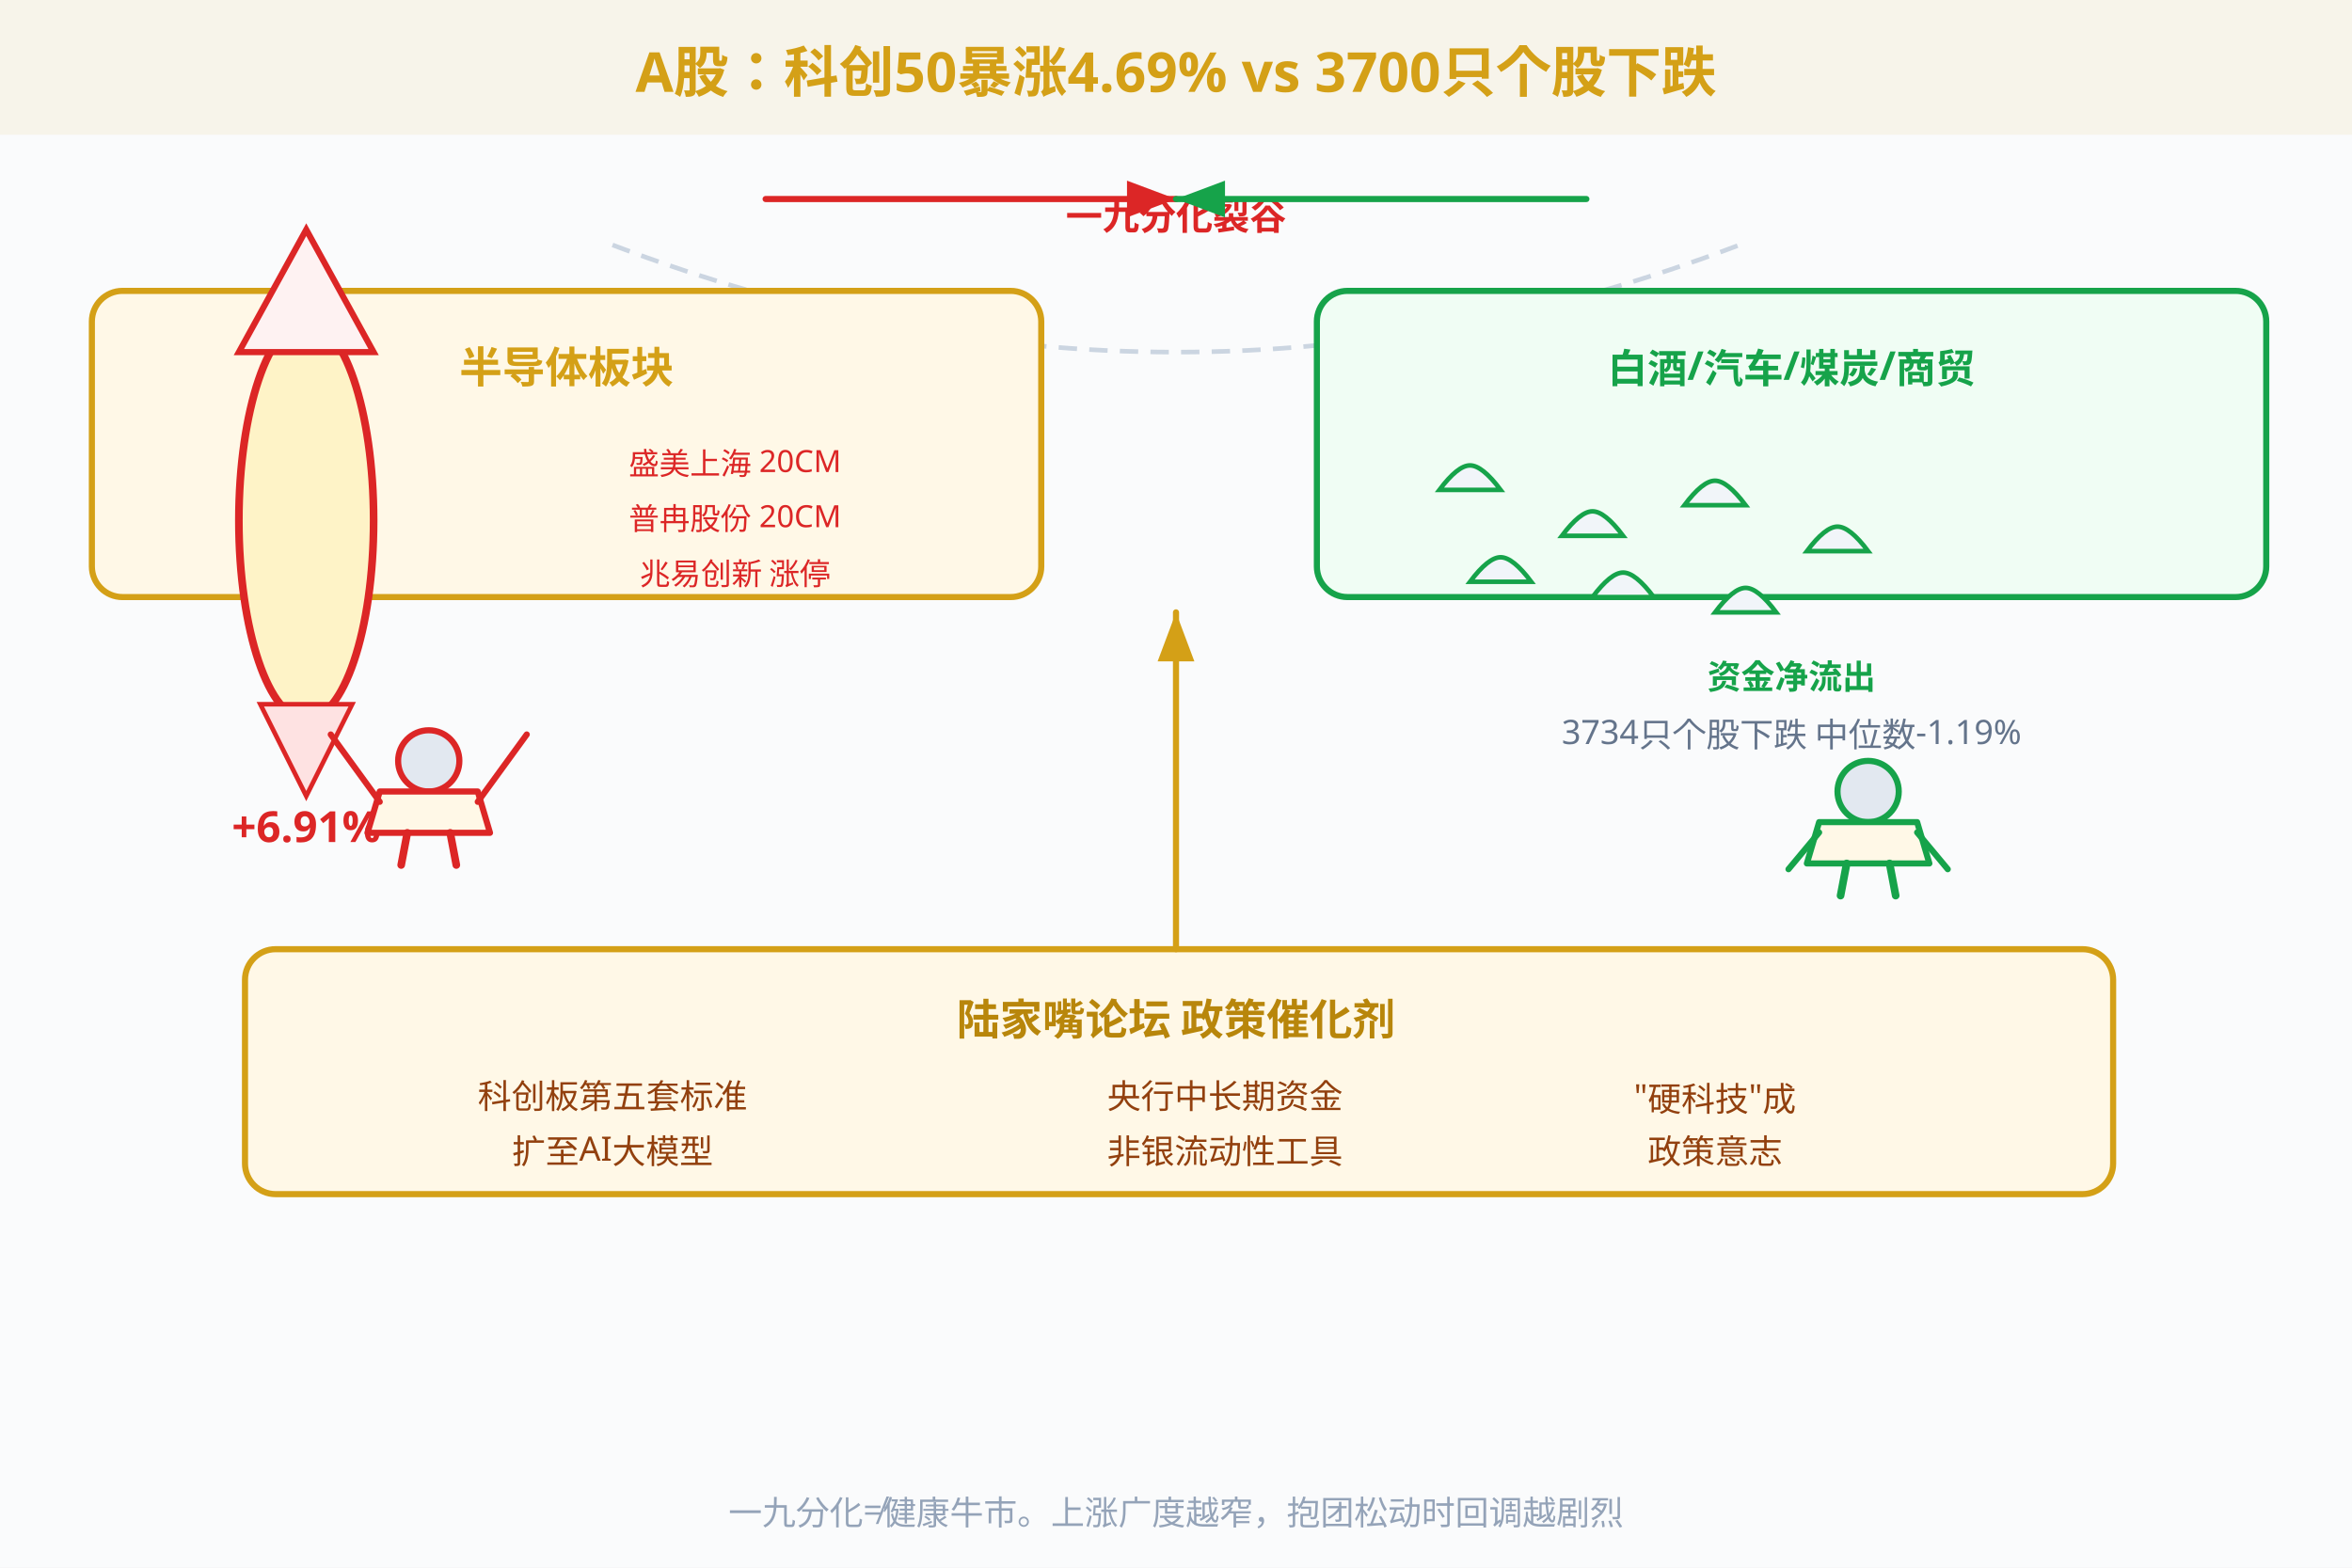
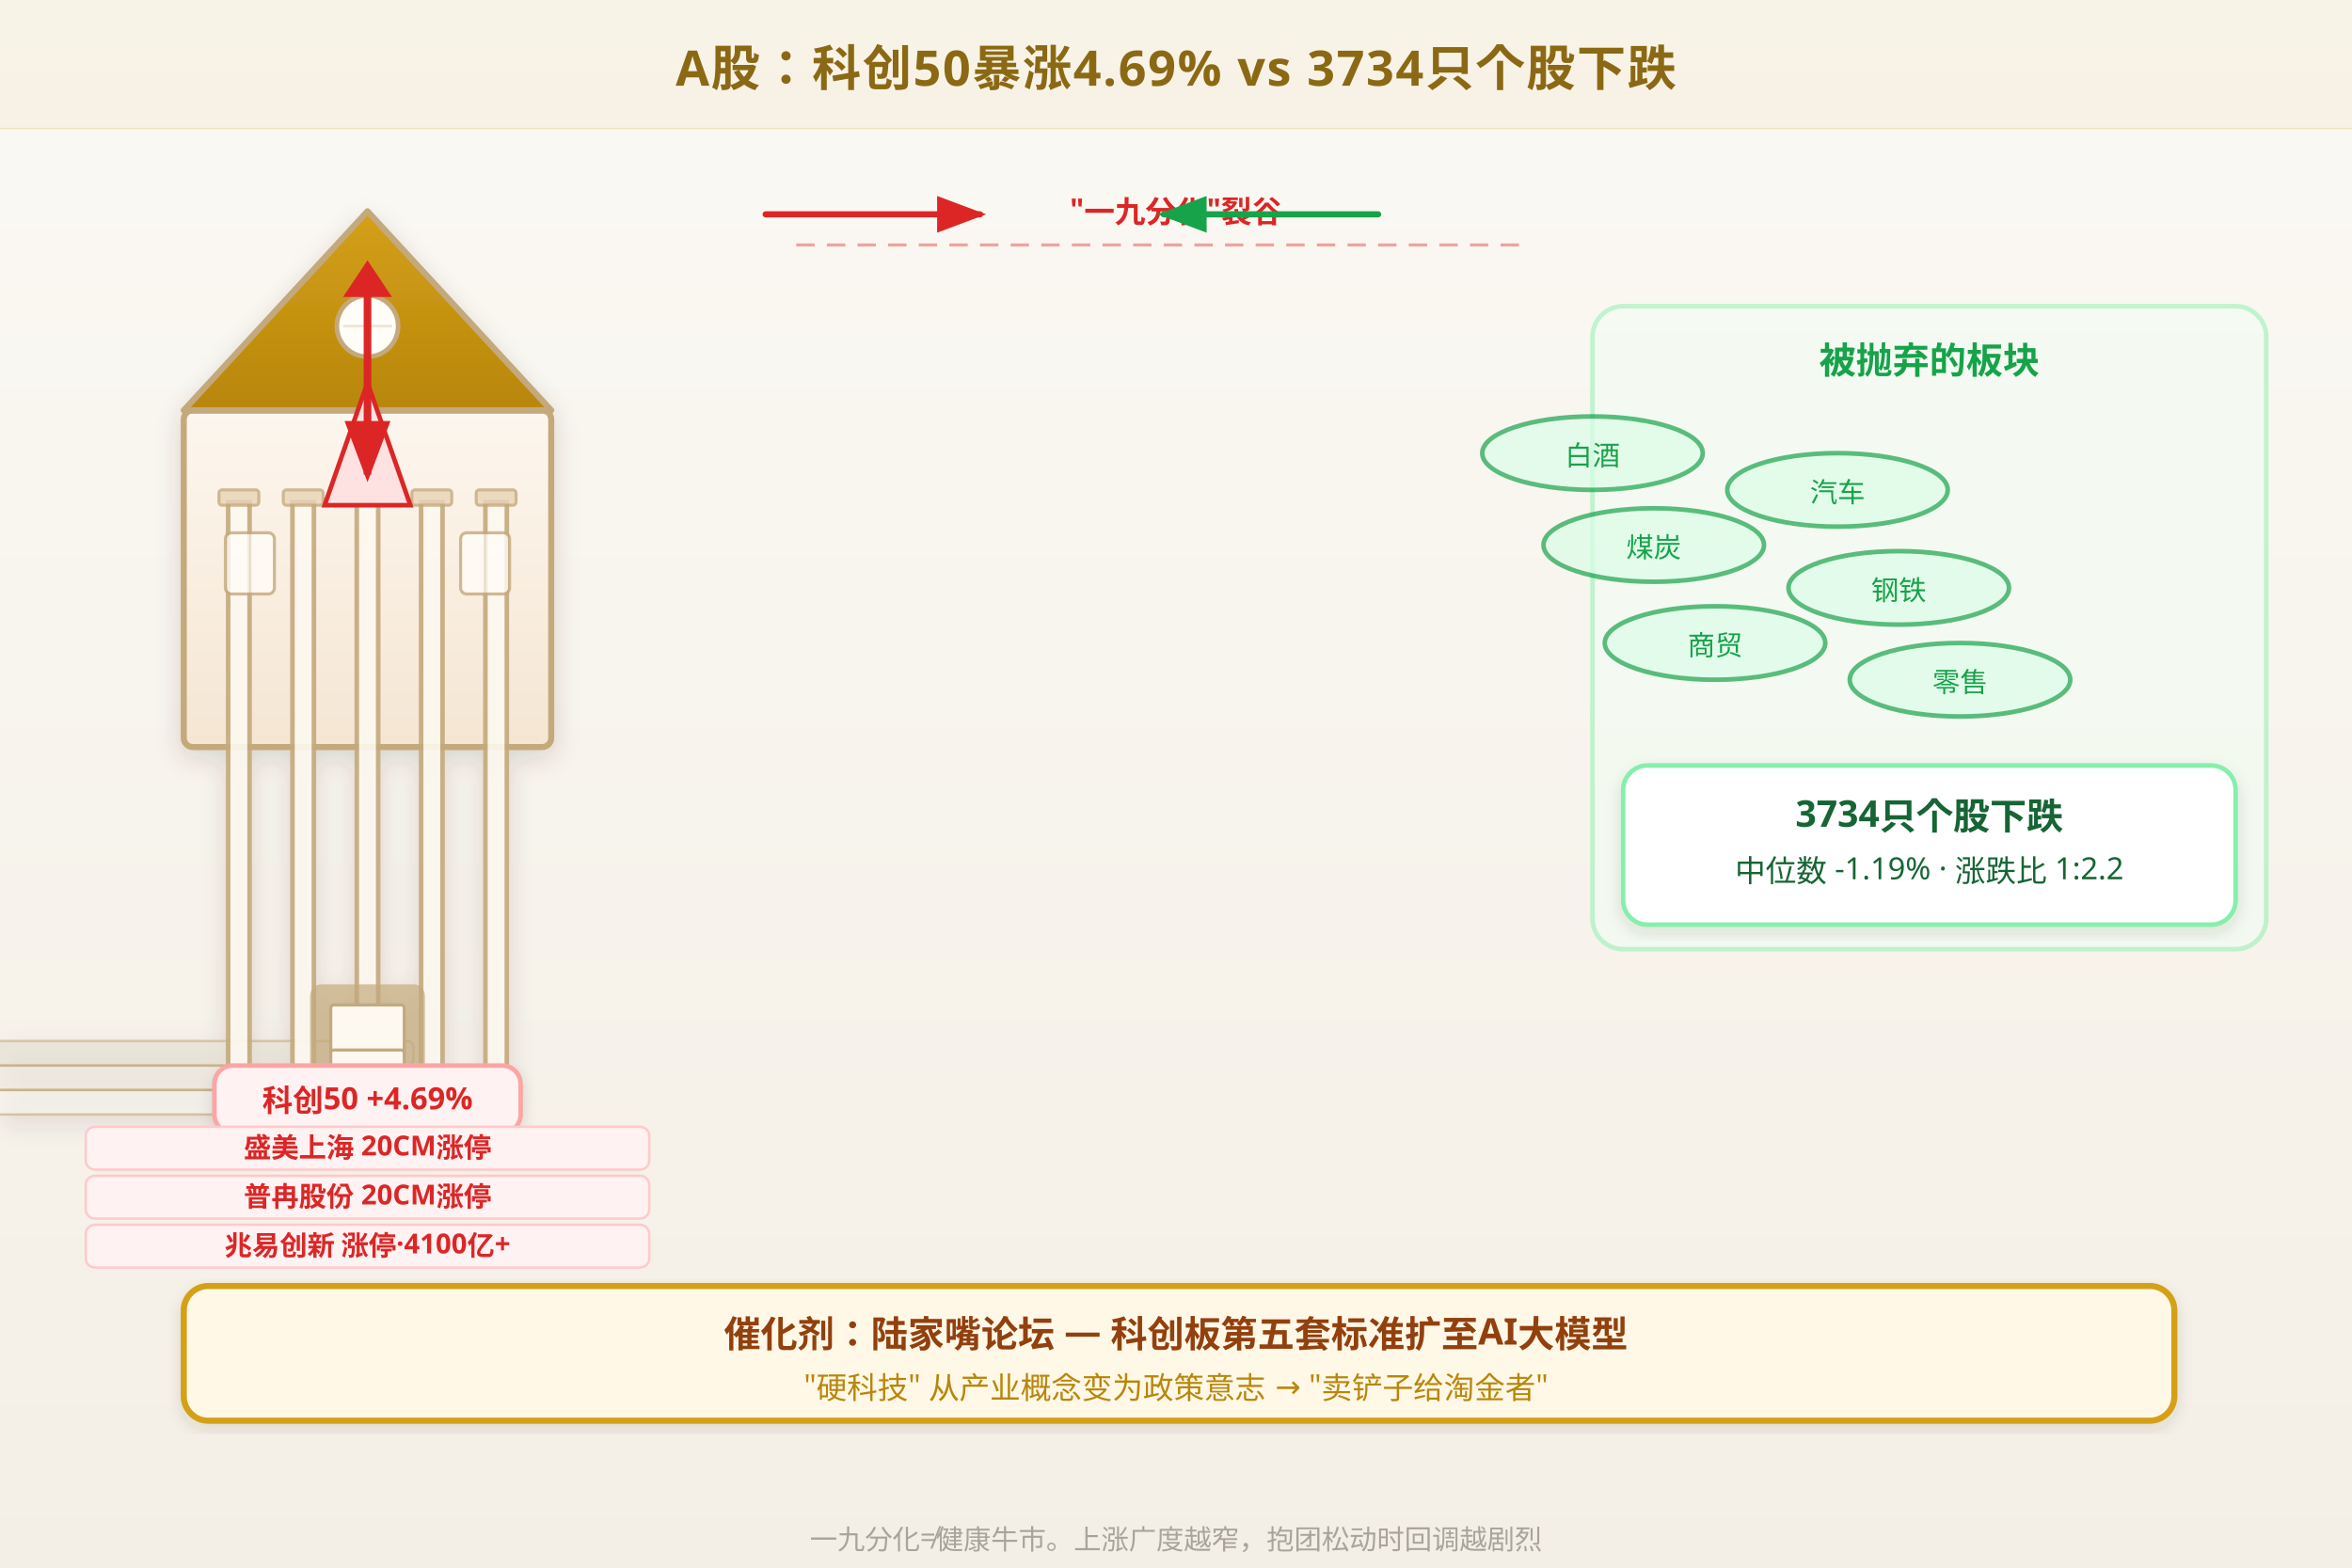
<svg xmlns="http://www.w3.org/2000/svg" viewBox="0 0 768 512" width="768" height="512" font-family="Microsoft YaHei, SimHei, PingFang SC, sans-serif">
-   <rect width="768" height="512" fill="#FAFBFC" />
  <defs>
-     <marker id="agold" markerWidth="8" markerHeight="6" refX="8" refY="3" orient="auto">
+     <filter id="soft">
+       <feDropShadow dx="0" dy="2" stdDeviation="2.5" flood-color="#3D3222" flood-opacity="0.12" />
+     </filter>
+     <filter id="med">
+       <feDropShadow dx="0" dy="3" stdDeviation="4" flood-color="#3D3222" flood-opacity="0.16" />
+     </filter>
+     <filter id="deep">
+       <feDropShadow dx="0" dy="4" stdDeviation="6" flood-color="#3D3222" flood-opacity="0.20" />
+     </filter>
+     <linearGradient id="sky" x1="0" y1="0" x2="0" y2="1">
+       <stop offset="0%" stop-color="#FBF9F4" />
+       <stop offset="100%" stop-color="#F4EFE6" />
+     </linearGradient>
+     <linearGradient id="bldg-warm" x1="0" y1="0" x2="0" y2="1">
+       <stop offset="0%" stop-color="#FDF6EE" />
+       <stop offset="100%" stop-color="#F5E6D3" />
+     </linearGradient>
+     <linearGradient id="bldg-cool" x1="0" y1="0" x2="0" y2="1">
+       <stop offset="0%" stop-color="#F0F4F8" />
+       <stop offset="100%" stop-color="#DCE4EE" />
+     </linearGradient>
+     <linearGradient id="roof-gold" x1="0" y1="0" x2="0" y2="1">
+       <stop offset="0%" stop-color="#D4A017" />
+       <stop offset="100%" stop-color="#B8860B" />
+     </linearGradient>
+     <linearGradient id="roof-slate" x1="0" y1="0" x2="0" y2="1">
+       <stop offset="0%" stop-color="#475569" />
+       <stop offset="100%" stop-color="#334155" />
+     </linearGradient>
+     <linearGradient id="roof-red" x1="0" y1="0" x2="0" y2="1">
+       <stop offset="0%" stop-color="#DC2626" />
+       <stop offset="100%" stop-color="#991B1B" />
+     </linearGradient>
+     <linearGradient id="gold-bar" x1="0" y1="0" x2="1" y2="0">
+       <stop offset="0%" stop-color="#FDE68A" />
+       <stop offset="50%" stop-color="#FEF3C7" />
+       <stop offset="100%" stop-color="#FDE68A" />
+     </linearGradient>
+     <linearGradient id="rocket-body" x1="0" y1="0" x2="1" y2="0">
+       <stop offset="0%" stop-color="#FEF2F2" />
+       <stop offset="40%" stop-color="#FEE2E2" />
+       <stop offset="100%" stop-color="#FECACA" />
+     </linearGradient>
+     <linearGradient id="flame" x1="0" y1="0" x2="0" y2="1">
+       <stop offset="0%" stop-color="#FEE2E2" />
+       <stop offset="35%" stop-color="#FCA5A5" />
+       <stop offset="70%" stop-color="#EF4444" />
+       <stop offset="100%" stop-color="#DC2626" />
+     </linearGradient>
+     <linearGradient id="oil-well" x1="0" y1="0" x2="0" y2="1">
+       <stop offset="0%" stop-color="#475569" />
+       <stop offset="100%" stop-color="#1E293B" />
+     </linearGradient>
+     <linearGradient id="gold-vault" x1="0" y1="0" x2="0" y2="1">
+       <stop offset="0%" stop-color="#FEF3C7" />
+       <stop offset="100%" stop-color="#FDE68A" />
+     </linearGradient>
+     <marker id="ar" markerWidth="8" markerHeight="6" refX="7" refY="3" orient="auto">
+       <polygon points="0 0, 8 3, 0 6" fill="#DC2626" />
+     </marker>
+     <marker id="ag" markerWidth="8" markerHeight="6" refX="7" refY="3" orient="auto">
+       <polygon points="0 0, 8 3, 0 6" fill="#16A34A" />
+     </marker>
+     <marker id="agold" markerWidth="8" markerHeight="6" refX="7" refY="3" orient="auto">
      <polygon points="0 0, 8 3, 0 6" fill="#D4A017" />
    </marker>
-     <marker id="ar" markerWidth="8" markerHeight="6" refX="8" refY="3" orient="auto">
-       <polygon points="0 0, 8 3, 0 6" fill="#DC2626" />
-     </marker>
-     <marker id="ag" markerWidth="8" markerHeight="6" refX="8" refY="3" orient="auto">
-       <polygon points="0 0, 8 3, 0 6" fill="#16A34A" />
-     </marker>
-     <marker id="apurple" markerWidth="8" markerHeight="6" refX="8" refY="3" orient="auto">
-       <polygon points="0 0, 8 3, 0 6" fill="#7C3AED" />
+     <marker id="ablue" markerWidth="8" markerHeight="6" refX="7" refY="3" orient="auto">
+       <polygon points="0 0, 8 3, 0 6" fill="#1A56DB" />
    </marker>
  </defs>
-   <rect x="0" y="0" width="768" height="44" fill="#D4A017" opacity="0.08" />
-   <text x="384.0" y="30" font-size="18" fill="#D4A017" text-anchor="middle" font-weight="bold">A股：科创50暴涨4.69% vs 3700只个股下跌</text>
-   <path d="M200,80 Q384,150 568,80" fill="none" stroke="#CBD5E1" stroke-width="1.5" stroke-dasharray="6,4" />
-   <rect x="30" y="95" width="310" height="100" rx="10" fill="#FFF8E7" stroke="#D4A017" stroke-width="2" />
-   <text x="185" y="125" font-size="14" fill="#D4A017" text-anchor="middle" font-weight="bold">半导体板块</text>
-   <ellipse cx="100" cy="170" rx="22" ry="65" fill="#FEF3C7" stroke="#DC2626" stroke-width="2.5" />
-   <polygon points="78,115 100,75 122,115" fill="#FEF2F2" stroke="#DC2626" stroke-width="2" />
-   <polygon points="85,230 100,260 115,230" fill="#FEE2E2" stroke="#DC2626" stroke-width="1.5" />
-   <text x="100" y="275" font-size="14" fill="#DC2626" text-anchor="middle" font-weight="bold">+6.91%</text>
-   <text x="240" y="155" font-size="10" fill="#DC2626" text-anchor="middle" font-weight="normal">盛美上海 20CM</text>
-   <text x="240" y="173" font-size="10" fill="#DC2626" text-anchor="middle" font-weight="normal">普冉股份 20CM</text>
-   <text x="240" y="191" font-size="10" fill="#DC2626" text-anchor="middle" font-weight="normal">兆易创新 涨停</text>
-   <rect x="430" y="95" width="310" height="100" rx="10" fill="#F0FDF4" stroke="#16A34A" stroke-width="2" />
-   <text x="585" y="125" font-size="13" fill="#16A34A" text-anchor="middle" font-weight="bold">白酒/汽车/煤炭/商贸</text>
-   <path d="M470,160 Q476,152 480,152 Q484,152 490,160 Z" fill="#F1F5F9" stroke="#16A34A" stroke-width="1.5" />
-   <path d="M510,175 Q516,167 520,167 Q524,167 530,175 Z" fill="#F1F5F9" stroke="#16A34A" stroke-width="1.5" />
-   <path d="M550,165 Q556,157 560,157 Q564,157 570,165 Z" fill="#F1F5F9" stroke="#16A34A" stroke-width="1.5" />
-   <path d="M590,180 Q596,172 600,172 Q604,172 610,180 Z" fill="#F1F5F9" stroke="#16A34A" stroke-width="1.5" />
-   <path d="M520,195 Q526,187 530,187 Q534,187 540,195 Z" fill="#F1F5F9" stroke="#16A34A" stroke-width="1.5" />
-   <path d="M560,200 Q566,192 570,192 Q574,192 580,200 Z" fill="#F1F5F9" stroke="#16A34A" stroke-width="1.5" />
-   <path d="M480,190 Q486,182 490,182 Q494,182 500,190 Z" fill="#F1F5F9" stroke="#16A34A" stroke-width="1.5" />
-   <text x="585" y="225" font-size="11" fill="#16A34A" text-anchor="middle" font-weight="bold">资金净流出</text>
-   <text x="585" y="243" font-size="11" fill="#64748B" text-anchor="middle" font-weight="normal">3734只个股下跌 中位数-1.19%</text>
-   <text x="384" y="75" font-size="12" fill="#DC2626" text-anchor="middle" font-weight="bold">一九分化裂谷</text>
-   <line x1="250" y1="65" x2="384" y2="65" stroke="#DC2626" stroke-width="2" stroke-linecap="round" marker-end="url(#ar)" />
-   <line x1="518" y1="65" x2="384" y2="65" stroke="#16A34A" stroke-width="2" stroke-linecap="round" marker-end="url(#ag)" />
-   <rect x="80" y="310" width="610" height="80" rx="10" fill="#FFF8E7" stroke="#D4A017" stroke-width="2" />
-   <text x="384" y="338" font-size="14" fill="#B8860B" text-anchor="middle" font-weight="bold">陆家嘴论坛 政策催化剂</text>
-   <text x="200" y="362" font-size="11" fill="#92400E" text-anchor="middle" font-weight="normal">科创板第五套标准</text>
-   <text x="200" y="380" font-size="11" fill="#92400E" text-anchor="middle" font-weight="normal">扩至AI大模型</text>
-   <text x="400" y="362" font-size="11" fill="#92400E" text-anchor="middle" font-weight="normal">央行中长期资金</text>
-   <text x="400" y="380" font-size="11" fill="#92400E" text-anchor="middle" font-weight="normal">非银流动性工具</text>
-   <text x="560" y="362" font-size="11" fill="#92400E" text-anchor="middle" font-weight="normal">"硬科技"成</text>
-   <text x="560" y="380" font-size="11" fill="#92400E" text-anchor="middle" font-weight="normal">政策意志</text>
-   <line x1="384" y1="310" x2="384" y2="200" stroke="#D4A017" stroke-width="2" stroke-linecap="round" marker-end="url(#agold)" />
-   <circle cx="140" cy="248.5" r="10" fill="#E2E8F0" stroke="#DC2626" stroke-width="2" />
-   <polygon points="124.0,258.5 156.0,258.5 160.0,272.0 120.0,272.0" fill="#FFF8E7" stroke="#DC2626" stroke-width="2" stroke-linejoin="round" />
-   <line x1="133" y1="272.0" x2="131" y2="282.5" stroke="#DC2626" stroke-width="2.5" stroke-linecap="round" />
-   <line x1="147" y1="272.0" x2="149" y2="282.5" stroke="#DC2626" stroke-width="2.5" stroke-linecap="round" />
-   <line x1="124.0" y1="261.875" x2="108.0" y2="239.875" stroke="#DC2626" stroke-width="2" stroke-linecap="round" />
-   <line x1="156.0" y1="261.875" x2="172.0" y2="239.875" stroke="#DC2626" stroke-width="2" stroke-linecap="round" />
-   <circle cx="610" cy="258.5" r="10" fill="#E2E8F0" stroke="#16A34A" stroke-width="2" />
-   <polygon points="594.0,268.5 626.0,268.5 630.0,282.0 590.0,282.0" fill="#FFF8E7" stroke="#16A34A" stroke-width="2" stroke-linejoin="round" />
-   <line x1="603" y1="282.0" x2="601" y2="292.5" stroke="#16A34A" stroke-width="2.5" stroke-linecap="round" />
-   <line x1="617" y1="282.0" x2="619" y2="292.5" stroke="#16A34A" stroke-width="2.5" stroke-linecap="round" />
-   <line x1="594.0" y1="271.875" x2="584.0" y2="283.875" stroke="#16A34A" stroke-width="2" stroke-linecap="round" />
-   <line x1="626.0" y1="271.875" x2="636.0" y2="283.875" stroke="#16A34A" stroke-width="2" stroke-linecap="round" />
-   <text x="384.0" y="498" font-size="11" fill="#94A3B8" text-anchor="middle">一九分化≠健康牛市。上涨广度越窄，抱团松动时回调越剧烈</text>
+   <rect width="768" height="512" fill="url(#sky)" />
+   <rect x="0" y="0" width="768" height="42" fill="#D4A017" opacity="0.06" />
+   <line x1="0" y1="42" x2="768" y2="42" stroke="#D4A017" stroke-width="0.5" opacity="0.2" />
+   <text x="384" y="28" font-size="16" fill="#8B6914" text-anchor="middle" font-weight="bold" letter-spacing="0.5">A股：科创50暴涨4.69% vs 3734只个股下跌</text>
+   <g filter="url(#med)">
+     <rect x="-15.0" y="340" width="150" height="8" rx="2" fill="#E2DDD0" stroke="#C4A97D" stroke-width="0.8" opacity="0.6" />
+     <rect x="-8.0" y="348" width="136" height="8" rx="2" fill="#EDE9E0" stroke="#C4A97D" stroke-width="0.8" opacity="0.6" />
+     <rect x="-2.0" y="356" width="124" height="8" rx="2" fill="#F5F2EC" stroke="#C4A97D" stroke-width="0.8" opacity="0.6" />
+     <rect x="60.0" y="134" width="120" height="110" rx="3" fill="url(#bldg-warm)" stroke="#C4A97D" stroke-width="2" />
+     <polygon points="60.0,134 120,69 180.0,134" fill="url(#roof-gold)" stroke="#C4A97D" stroke-width="2" stroke-linejoin="round" />
+     <line x1="60.0" y1="134" x2="180.0" y2="134" stroke="#C4A97D" stroke-width="2" />
+     <circle cx="120" cy="106.5" r="10" fill="#FFFDF7" stroke="#C4A97D" stroke-width="1.5" />
+     <line x1="120" y1="98.5" x2="120" y2="114.5" stroke="#C4A97D" stroke-width="0.8" opacity="0.3" />
+     <line x1="112" y1="106.5" x2="128" y2="106.5" stroke="#C4A97D" stroke-width="0.8" opacity="0.3" />
+     <rect x="74.5" y="164" width="7" height="196" fill="#FDF8F0" stroke="#C4A97D" stroke-width="1.5" opacity="0.9" />
+     <rect x="71.5" y="160" width="13" height="5" rx="1" fill="#E8D5B7" stroke="#C4A97D" stroke-width="1" opacity="0.8" />
+     <rect x="95.5" y="164" width="7" height="196" fill="#FDF8F0" stroke="#C4A97D" stroke-width="1.5" opacity="0.9" />
+     <rect x="92.5" y="160" width="13" height="5" rx="1" fill="#E8D5B7" stroke="#C4A97D" stroke-width="1" opacity="0.8" />
+     <rect x="116.5" y="164" width="7" height="196" fill="#FDF8F0" stroke="#C4A97D" stroke-width="1.5" opacity="0.9" />
+     <rect x="113.5" y="160" width="13" height="5" rx="1" fill="#E8D5B7" stroke="#C4A97D" stroke-width="1" opacity="0.8" />
+     <rect x="137.5" y="164" width="7" height="196" fill="#FDF8F0" stroke="#C4A97D" stroke-width="1.5" opacity="0.9" />
+     <rect x="134.5" y="160" width="13" height="5" rx="1" fill="#E8D5B7" stroke="#C4A97D" stroke-width="1" opacity="0.8" />
+     <rect x="158.5" y="164" width="7" height="196" fill="#FDF8F0" stroke="#C4A97D" stroke-width="1.5" opacity="0.9" />
+     <rect x="155.5" y="160" width="13" height="5" rx="1" fill="#E8D5B7" stroke="#C4A97D" stroke-width="1" opacity="0.8" />
+     <rect x="102.0" y="322.2" width="36.0" height="41.8" rx="3" fill="#C4A97D" stroke="#C4A97D" stroke-width="1.5" opacity="0.7" />
+     <rect x="108.0" y="328.2" width="24.0" height="16.72" rx="1" fill="#FDF8F0" stroke="#C4A97D" stroke-width="1" />
+     <rect x="108.0" y="342.92" width="24.0" height="12.54" rx="1" fill="#FDF8F0" stroke="#C4A97D" stroke-width="1" />
+     <rect x="73.6" y="174" width="16" height="20" rx="2" fill="#FFFDF7" stroke="#C4A97D" stroke-width="1" opacity="0.8" />
+     <line x1="81.6" y1="174" x2="81.6" y2="194" stroke="#C4A97D" stroke-width="0.5" opacity="0.3" />
+     <rect x="150.4" y="174" width="16" height="20" rx="2" fill="#FFFDF7" stroke="#C4A97D" stroke-width="1" opacity="0.8" />
+     <line x1="158.4" y1="174" x2="158.4" y2="194" stroke="#C4A97D" stroke-width="0.5" opacity="0.3" />
+   </g>
+   <rect x="70.0" y="348" width="100" height="22" rx="6" fill="#FEF2F2" stroke="#FCA5A5" stroke-width="1.5" filter="url(#soft)" />
+   <text x="120" y="363.0" font-size="10" fill="#DC2626" text-anchor="middle" font-weight="bold">科创50 +4.69%</text>
+   <polygon points="106,165 120,125 134,165" fill="#FEE2E2" stroke="#DC2626" stroke-width="1.5" />
+   <polygon points="112,97 120,85 128,97" fill="#DC2626" />
+   <line x1="120" y1="95" x2="120" y2="155" stroke="#DC2626" stroke-width="2.5" marker-end="url(#ar)" />
+   <rect x="28" y="368" width="184" height="14" rx="3" fill="#FEF2F2" stroke="#FECACA" stroke-width="0.8" />
+   <text x="120" y="378" font-size="9" fill="#DC2626" text-anchor="middle" font-weight="bold">盛美上海 20CM涨停</text>
+   <rect x="28" y="384" width="184" height="14" rx="3" fill="#FEF2F2" stroke="#FECACA" stroke-width="0.8" />
+   <text x="120" y="394" font-size="9" fill="#DC2626" text-anchor="middle" font-weight="bold">普冉股份 20CM涨停</text>
+   <rect x="28" y="400" width="184" height="14" rx="3" fill="#FEF2F2" stroke="#FECACA" stroke-width="0.8" />
+   <text x="120" y="410" font-size="9" fill="#DC2626" text-anchor="middle" font-weight="bold">兆易创新 涨停·4100亿+</text>
+   <line x1="260" y1="80" x2="500" y2="80" stroke="#DC2626" stroke-width="1" stroke-dasharray="6,4" opacity="0.4" />
+   <text x="384" y="72" font-size="10" fill="#DC2626" text-anchor="middle" font-weight="bold">"一九分化"裂谷</text>
+   <rect x="520" y="100" width="220" height="210" rx="10" fill="#F0FDF4" stroke="#86EFAC" stroke-width="1.5" opacity="0.5" />
+   <text x="630" y="122" font-size="12" fill="#16A34A" text-anchor="middle" font-weight="bold">被抛弃的板块</text>
+   <ellipse cx="520" cy="148" rx="36" ry="12" fill="#DCFCE7" stroke="#16A34A" stroke-width="1.5" opacity="0.7" />
+   <text x="520" y="152" font-size="9" fill="#16A34A" text-anchor="middle">白酒</text>
+   <ellipse cx="600" cy="160" rx="36" ry="12" fill="#DCFCE7" stroke="#16A34A" stroke-width="1.5" opacity="0.7" />
+   <text x="600" y="164" font-size="9" fill="#16A34A" text-anchor="middle">汽车</text>
+   <ellipse cx="540" cy="178" rx="36" ry="12" fill="#DCFCE7" stroke="#16A34A" stroke-width="1.5" opacity="0.7" />
+   <text x="540" y="182" font-size="9" fill="#16A34A" text-anchor="middle">煤炭</text>
+   <ellipse cx="620" cy="192" rx="36" ry="12" fill="#DCFCE7" stroke="#16A34A" stroke-width="1.5" opacity="0.7" />
+   <text x="620" y="196" font-size="9" fill="#16A34A" text-anchor="middle">钢铁</text>
+   <ellipse cx="560" cy="210" rx="36" ry="12" fill="#DCFCE7" stroke="#16A34A" stroke-width="1.5" opacity="0.7" />
+   <text x="560" y="214" font-size="9" fill="#16A34A" text-anchor="middle">商贸</text>
+   <ellipse cx="640" cy="222" rx="36" ry="12" fill="#DCFCE7" stroke="#16A34A" stroke-width="1.5" opacity="0.7" />
+   <text x="640" y="226" font-size="9" fill="#16A34A" text-anchor="middle">零售</text>
+   <rect x="530" y="250" width="200" height="52" rx="8" fill="white" stroke="#86EFAC" stroke-width="1.5" filter="url(#soft)" />
+   <text x="630" y="270" font-size="12" fill="#166534" text-anchor="middle" font-weight="bold">3734只个股下跌</text>
+   <text x="630" y="288" font-size="10" fill="#166534" text-anchor="middle">中位数 -1.19% · 涨跌比 1:2.2</text>
+   <line x1="250" y1="70" x2="320" y2="70" stroke="#DC2626" stroke-width="2" stroke-linecap="round" marker-end="url(#ar)" />
+   <line x1="450" y1="70" x2="380" y2="70" stroke="#16A34A" stroke-width="2" stroke-linecap="round" marker-end="url(#ag)" />
+   <rect x="60" y="420" width="650" height="44" rx="8" fill="#FFF8E7" stroke="#D4A017" stroke-width="2" filter="url(#soft)" />
+   <text x="384" y="440" font-size="12" fill="#92400E" text-anchor="middle" font-weight="bold">催化剂：陆家嘴论坛 — 科创板第五套标准扩至AI大模型</text>
+   <text x="384" y="456" font-size="10" fill="#B8860B" text-anchor="middle">"硬科技" 从产业概念变为政策意志 → "卖铲子给淘金者"</text>
+   <text x="384" y="506" font-size="9" fill="#A8A49A" text-anchor="middle">一九分化≠健康牛市。上涨广度越窄，抱团松动时回调越剧烈</text>
</svg>
